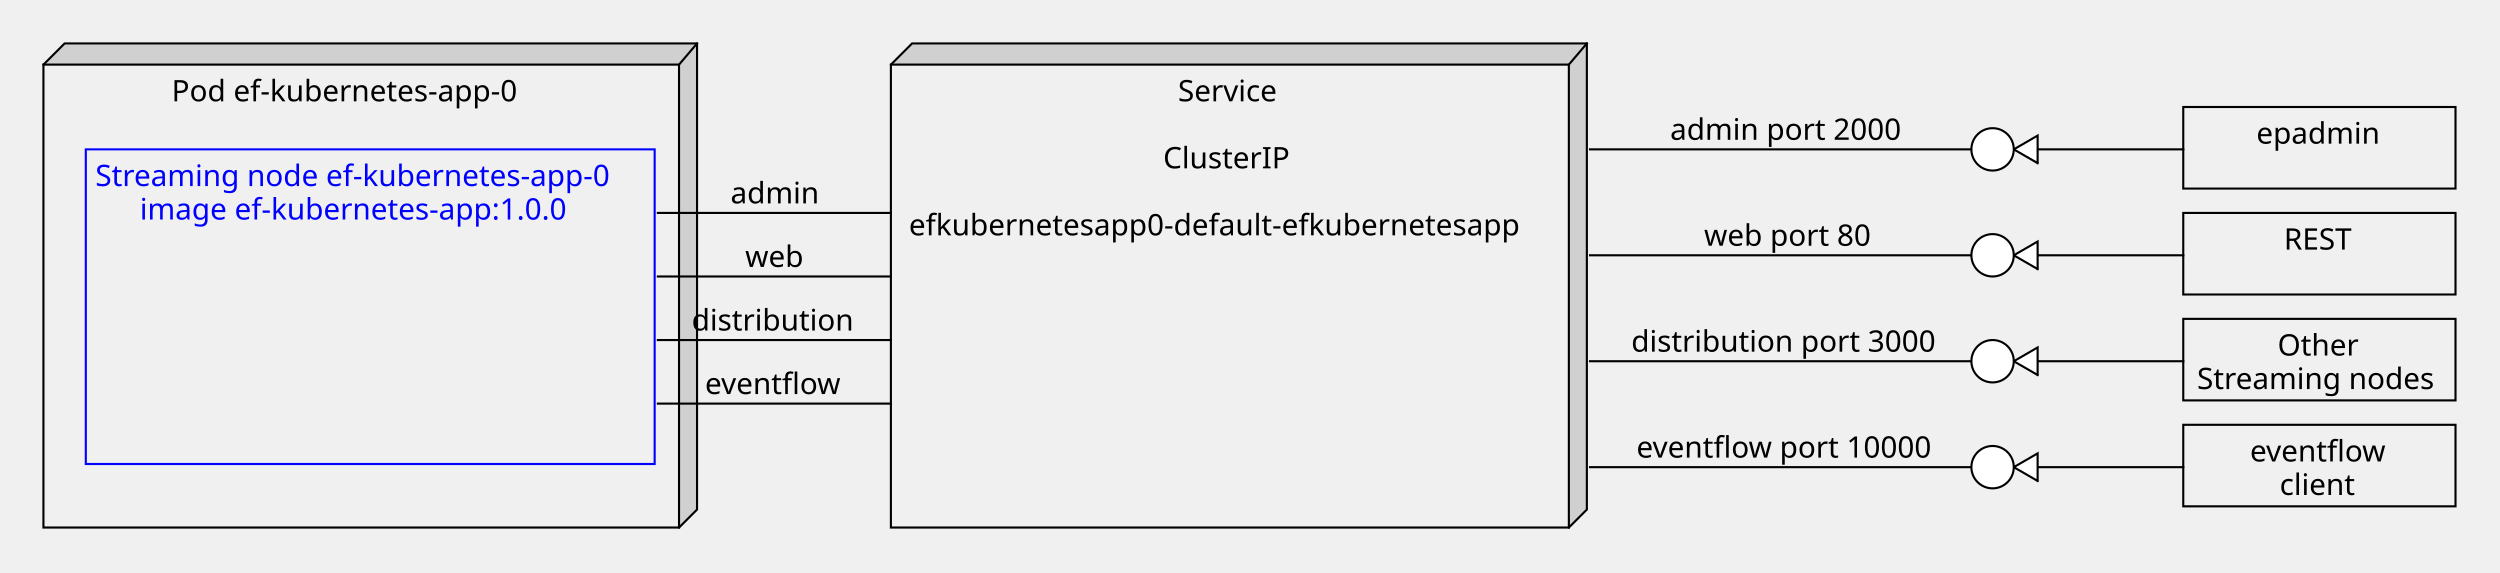
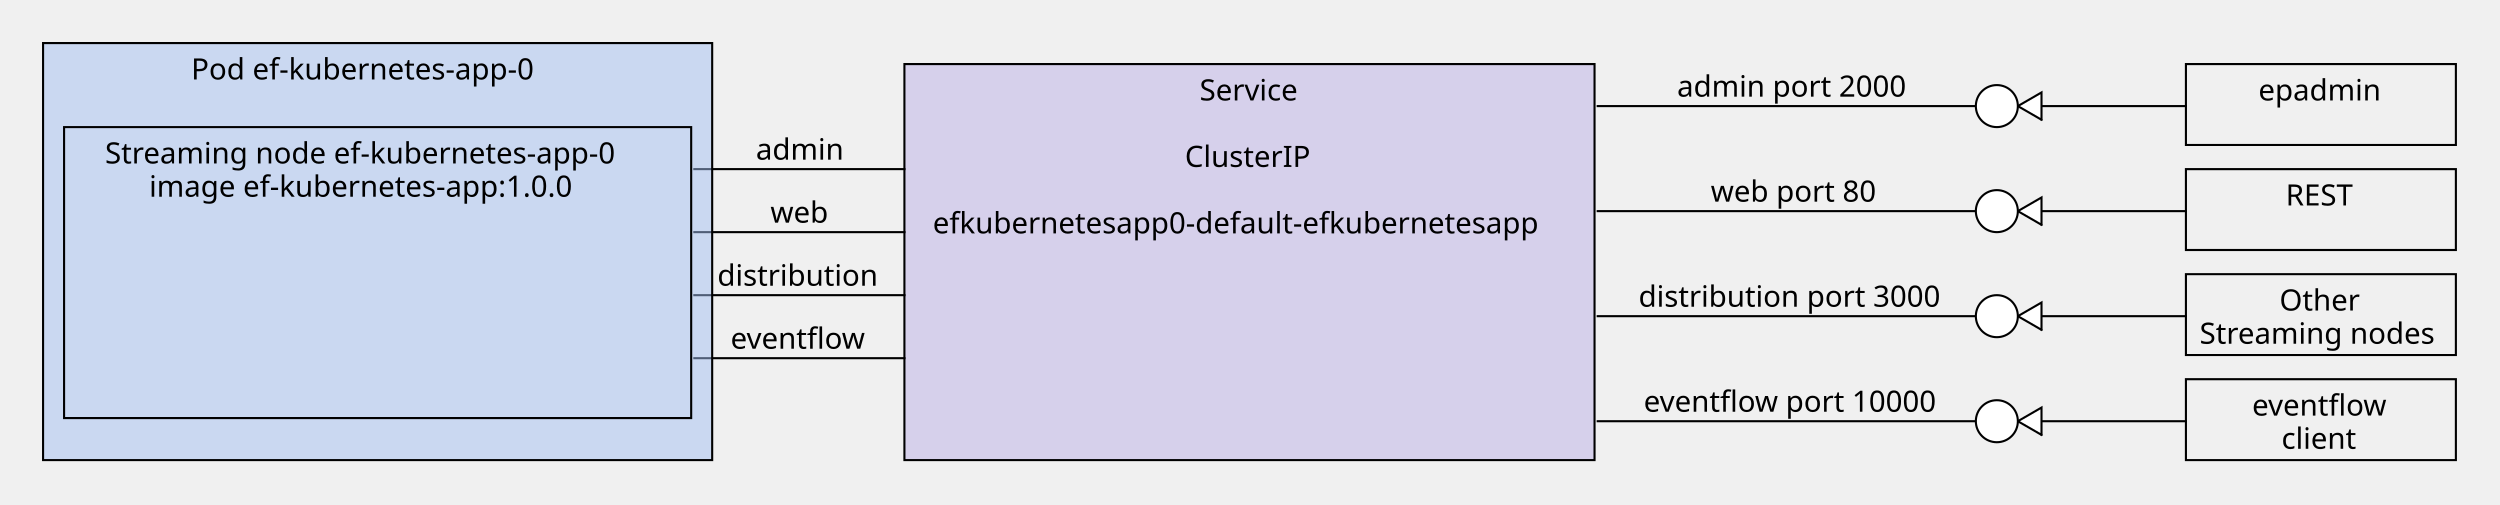
- <svg xmlns="http://www.w3.org/2000/svg" fill-opacity="1" color-rendering="auto" color-interpolation="auto" text-rendering="auto" stroke="black" stroke-linecap="square" width="1180" stroke-miterlimit="10" shape-rendering="auto" stroke-opacity="1" fill="black" stroke-dasharray="none" font-weight="normal" stroke-width="1" viewBox="10 20 1180 270" height="270" font-family="'Dialog'" font-style="normal" stroke-linejoin="miter" font-size="12" stroke-dashoffset="0" image-rendering="auto">
+ <svg xmlns="http://www.w3.org/2000/svg" fill-opacity="1" color-rendering="auto" color-interpolation="auto" text-rendering="auto" stroke="black" stroke-linecap="square" width="1190" stroke-miterlimit="10" shape-rendering="auto" stroke-opacity="1" fill="black" stroke-dasharray="none" font-weight="normal" stroke-width="1" viewBox="10 40 1190 240" height="240" font-family="'Dialog'" font-style="normal" stroke-linejoin="miter" font-size="12" stroke-dashoffset="0" image-rendering="auto">
  <defs id="genericDefs" />
  <g>
    <defs id="defs1">
      <clipPath clipPathUnits="userSpaceOnUse" id="clipPath1">
        <path d="M0 0 L2147483647 0 L2147483647 2147483647 L0 2147483647 L0 0 Z" />
      </clipPath>
      <clipPath clipPathUnits="userSpaceOnUse" id="clipPath2">
+         <path d="M0 0 L0 190 L330 190 L330 0 Z" />
+       </clipPath>
+       <clipPath clipPathUnits="userSpaceOnUse" id="clipPath3">
        <path d="M0 0 L0 40 L130 40 L130 0 Z" />
      </clipPath>
-       <clipPath clipPathUnits="userSpaceOnUse" id="clipPath3">
-         <path d="M0 0 L0 230 L330 230 L330 0 Z" />
-       </clipPath>
      <clipPath clipPathUnits="userSpaceOnUse" id="clipPath4">
-         <path d="M0 0 L0 150 L270 150 L270 0 Z" />
+         <path d="M0 0 L0 30 L110 30 L110 0 Z" />
      </clipPath>
      <clipPath clipPathUnits="userSpaceOnUse" id="clipPath5">
-         <path d="M0 0 L0 230 L310 230 L310 0 Z" />
+         <path d="M0 0 L0 40 L220 40 L220 0 Z" />
      </clipPath>
      <clipPath clipPathUnits="userSpaceOnUse" id="clipPath6">
-         <path d="M0 0 L0 30 L110 30 L110 0 Z" />
+         <path d="M0 0 L0 200 L320 200 L320 0 Z" />
      </clipPath>
      <clipPath clipPathUnits="userSpaceOnUse" id="clipPath7">
-         <path d="M0 0 L0 40 L220 40 L220 0 Z" />
-       </clipPath>
-       <clipPath clipPathUnits="userSpaceOnUse" id="clipPath8">
-         <path d="M0 0 L0 40 L140 40 L140 0 Z" />
+         <path d="M0 0 L0 140 L300 140 L300 0 Z" />
      </clipPath>
    </defs>
-     <g fill="rgb(255,255,255)" fill-opacity="0" transform="translate(1040,220)" stroke-opacity="0" stroke="rgb(255,255,255)">
-       <rect x="0.5" width="128.5" height="38.5" y="0.5" clip-path="url(#clipPath2)" stroke="none" />
+     <g fill="rgb(188,176,231)" fill-opacity="0.49" transform="translate(440,70)" stroke-opacity="0.49" stroke="rgb(188,176,231)">
+       <rect x="0.5" width="328.5" height="188.5" y="0.5" clip-path="url(#clipPath2)" stroke="none" />
    </g>
-     <g transform="translate(1040,220)">
-       <rect fill="none" x="0.5" width="128.5" height="38.5" y="0.5" clip-path="url(#clipPath2)" />
-       <text x="32" font-size="14" y="17.817" clip-path="url(#clipPath2)" font-family="sans-serif" stroke="none" xml:space="preserve">eventflow</text>
-       <text x="46" font-size="14" y="33.635" clip-path="url(#clipPath2)" font-family="sans-serif" stroke="none" xml:space="preserve">client</text>
+     <g transform="translate(440,70)">
+       <rect fill="none" x="0.5" width="328.5" height="188.5" y="0.5" clip-path="url(#clipPath2)" />
+       <text x="141" font-size="14" y="17.817" clip-path="url(#clipPath2)" font-family="sans-serif" stroke="none" xml:space="preserve">Service </text>
+       <text x="134" font-size="14" y="49.452" clip-path="url(#clipPath2)" font-family="sans-serif" stroke="none" xml:space="preserve">ClusterIP</text>
+       <text x="14" font-size="14" y="81.087" clip-path="url(#clipPath2)" font-family="sans-serif" stroke="none" xml:space="preserve">efkubernetesapp0-default-efkubernetesapp</text>
    </g>
-     <g fill="rgb(255,255,255)" fill-opacity="0" transform="translate(1040,170)" stroke-opacity="0" stroke="rgb(255,255,255)">
-       <rect x="0.5" width="128.5" height="38.5" y="0.5" clip-path="url(#clipPath2)" stroke="none" />
+     <g fill="rgb(255,255,255)" fill-opacity="0" transform="translate(1050,220)" stroke-opacity="0" stroke="rgb(255,255,255)">
+       <rect x="0.5" width="128.5" height="38.5" y="0.5" clip-path="url(#clipPath3)" stroke="none" />
    </g>
-     <g transform="translate(1040,170)">
-       <rect fill="none" x="0.5" width="128.5" height="38.5" y="0.5" clip-path="url(#clipPath2)" />
-       <text x="45" font-size="14" y="17.817" clip-path="url(#clipPath2)" font-family="sans-serif" stroke="none" xml:space="preserve">Other</text>
-       <text x="7" font-size="14" y="33.635" clip-path="url(#clipPath2)" font-family="sans-serif" stroke="none" xml:space="preserve">Streaming nodes</text>
+     <g transform="translate(1050,220)">
+       <rect fill="none" x="0.5" width="128.5" height="38.5" y="0.5" clip-path="url(#clipPath3)" />
+       <text x="32" font-size="14" y="17.817" clip-path="url(#clipPath3)" font-family="sans-serif" stroke="none" xml:space="preserve">eventflow</text>
+       <text x="46" font-size="14" y="33.635" clip-path="url(#clipPath3)" font-family="sans-serif" stroke="none" xml:space="preserve">client</text>
    </g>
-     <g fill="rgb(255,255,255)" fill-opacity="0" transform="translate(1040,120)" stroke-opacity="0" stroke="rgb(255,255,255)">
-       <rect x="0.5" width="128.5" height="38.5" y="0.5" clip-path="url(#clipPath2)" stroke="none" />
+     <g fill="rgb(255,255,255)" fill-opacity="0" transform="translate(1050,170)" stroke-opacity="0" stroke="rgb(255,255,255)">
+       <rect x="0.5" width="128.5" height="38.5" y="0.5" clip-path="url(#clipPath3)" stroke="none" />
    </g>
-     <g transform="translate(1040,120)">
-       <rect fill="none" x="0.5" width="128.5" height="38.5" y="0.5" clip-path="url(#clipPath2)" />
-       <text x="48" font-size="14" y="17.817" clip-path="url(#clipPath2)" font-family="sans-serif" stroke="none" xml:space="preserve">REST</text>
+     <g transform="translate(1050,170)">
+       <rect fill="none" x="0.5" width="128.5" height="38.5" y="0.5" clip-path="url(#clipPath3)" />
+       <text x="45" font-size="14" y="17.817" clip-path="url(#clipPath3)" font-family="sans-serif" stroke="none" xml:space="preserve">Other</text>
+       <text x="7" font-size="14" y="33.635" clip-path="url(#clipPath3)" font-family="sans-serif" stroke="none" xml:space="preserve">Streaming nodes</text>
    </g>
-     <g fill="rgb(255,255,255)" fill-opacity="0" transform="translate(1040,70)" stroke-opacity="0" stroke="rgb(255,255,255)">
-       <rect x="0.5" width="128.5" height="38.5" y="0.5" clip-path="url(#clipPath2)" stroke="none" />
+     <g fill="rgb(255,255,255)" fill-opacity="0" transform="translate(1050,120)" stroke-opacity="0" stroke="rgb(255,255,255)">
+       <rect x="0.5" width="128.5" height="38.5" y="0.5" clip-path="url(#clipPath3)" stroke="none" />
    </g>
-     <g transform="translate(1040,70)">
-       <rect fill="none" x="0.5" width="128.5" height="38.5" y="0.5" clip-path="url(#clipPath2)" />
-       <text x="35" font-size="14" y="17.817" clip-path="url(#clipPath2)" font-family="sans-serif" stroke="none" xml:space="preserve">epadmin</text>
+     <g transform="translate(1050,120)">
+       <rect fill="none" x="0.5" width="128.5" height="38.5" y="0.5" clip-path="url(#clipPath3)" />
+       <text x="48" font-size="14" y="17.817" clip-path="url(#clipPath3)" font-family="sans-serif" stroke="none" xml:space="preserve">REST</text>
    </g>
-     <g fill="rgb(175,175,175)" fill-opacity="0.49" transform="translate(430,40)" stroke-opacity="0.49" stroke="rgb(175,175,175)">
-       <path d="M0.5 10.5 L10.5 0.5 L329 0.5 L329 220.5 L320.5 229 L320.5 10.5 L0.5 10.5" stroke="none" clip-path="url(#clipPath3)" />
+     <g fill="rgb(255,255,255)" fill-opacity="0" transform="translate(1050,70)" stroke-opacity="0" stroke="rgb(255,255,255)">
+       <rect x="0.5" width="128.5" height="38.5" y="0.5" clip-path="url(#clipPath3)" stroke="none" />
    </g>
-     <g fill="rgb(255,255,255)" fill-opacity="0" transform="translate(430,40)" stroke-opacity="0" stroke="rgb(255,255,255)">
-       <path fill="none" d="M0.5 10.5 L10.5 0.5 L329 0.5 L329 220.5 L320.5 229 L320.5 10.5 L0.5 10.5" clip-path="url(#clipPath3)" />
+     <g transform="translate(1050,70)">
+       <rect fill="none" x="0.5" width="128.5" height="38.5" y="0.5" clip-path="url(#clipPath3)" />
+       <text x="35" font-size="14" y="17.817" clip-path="url(#clipPath3)" font-family="sans-serif" stroke="none" xml:space="preserve">epadmin</text>
    </g>
-     <g transform="translate(430,40)">
-       <path fill="none" d="M0.5 10.5 L10.5 0.5 L329 0.5 L329 220.5 L320.5 229" clip-path="url(#clipPath3)" />
-       <path fill="none" d="M320.5 10.5 L329 0.5" clip-path="url(#clipPath3)" />
+     <g transform="translate(960,230)">
+       <path fill="none" d="M10.5 10.5 L90.5 10.5" clip-path="url(#clipPath4)" />
+       <path fill="white" d="M21.758 17 L10.5 10.5 L21.758 4 L21.758 17" clip-path="url(#clipPath4)" stroke="none" />
+       <path fill="none" d="M21.758 17 L10.5 10.5 L21.758 4 L21.758 17" clip-path="url(#clipPath4)" />
    </g>
-     <g fill="rgb(255,255,255)" fill-opacity="0" transform="translate(430,40)" stroke-opacity="0" stroke="rgb(255,255,255)">
-       <rect x="0.5" width="320" height="218.5" y="10.5" clip-path="url(#clipPath3)" stroke="none" />
+     <g transform="translate(960,180)">
+       <path fill="none" d="M10.5 10.5 L90.5 10.5" clip-path="url(#clipPath4)" />
+       <path fill="white" d="M21.758 17 L10.5 10.5 L21.758 4 L21.758 17" clip-path="url(#clipPath4)" stroke="none" />
+       <path fill="none" d="M21.758 17 L10.5 10.5 L21.758 4 L21.758 17" clip-path="url(#clipPath4)" />
    </g>
-     <g transform="translate(430,40)">
-       <rect fill="none" x="0.5" width="320" height="218.5" y="10.5" clip-path="url(#clipPath3)" />
-       <text x="136" font-size="14" y="27.817" clip-path="url(#clipPath3)" font-family="sans-serif" stroke="none" xml:space="preserve">Service </text>
-       <text x="129" font-size="14" y="59.452" clip-path="url(#clipPath3)" font-family="sans-serif" stroke="none" xml:space="preserve">ClusterIP</text>
-       <text x="9" font-size="14" y="91.087" clip-path="url(#clipPath3)" font-family="sans-serif" stroke="none" xml:space="preserve">efkubernetesapp0-default-efkubernetesapp</text>
+     <g transform="translate(960,130)">
+       <path fill="none" d="M10.5 10.5 L90.5 10.5" clip-path="url(#clipPath4)" />
+       <path fill="white" d="M21.758 17 L10.5 10.5 L21.758 4 L21.758 17" clip-path="url(#clipPath4)" stroke="none" />
+       <path fill="none" d="M21.758 17 L10.5 10.5 L21.758 4 L21.758 17" clip-path="url(#clipPath4)" />
    </g>
-     <g fill="rgb(255,255,255)" fill-opacity="0" transform="translate(50,90)" stroke-opacity="0" stroke="rgb(255,255,255)">
-       <rect x="0.5" width="268.5" height="148.5" y="0.5" clip-path="url(#clipPath4)" stroke="none" />
+     <g transform="translate(960,80)">
+       <path fill="none" d="M10.5 10.5 L90.5 10.5" clip-path="url(#clipPath4)" />
+       <path fill="white" d="M21.758 17 L10.5 10.5 L21.758 4 L21.758 17" clip-path="url(#clipPath4)" stroke="none" />
+       <path fill="none" d="M21.758 17 L10.5 10.5 L21.758 4 L21.758 17" clip-path="url(#clipPath4)" />
    </g>
-     <g fill="blue" transform="translate(50,90)" stroke="blue">
-       <rect fill="none" x="0.5" width="268.5" height="148.5" y="0.5" clip-path="url(#clipPath4)" />
-       <text x="5" font-size="14" y="17.817" clip-path="url(#clipPath4)" font-family="sans-serif" stroke="none" xml:space="preserve">Streaming node ef-kubernetes-app-0</text>
-       <text x="26" font-size="14" y="33.635" clip-path="url(#clipPath4)" font-family="sans-serif" stroke="none" xml:space="preserve">image ef-kubernetes-app:1.0.0</text>
+     <g transform="translate(760,220)">
+       <path fill="none" d="M200.5 20.5 L10.5 20.5" clip-path="url(#clipPath5)" />
+       <circle fill="white" r="10" clip-path="url(#clipPath5)" cx="200.5" cy="20.5" stroke="none" />
+       <circle fill="none" r="10" clip-path="url(#clipPath5)" cx="200.5" cy="20.5" />
+       <text x="32.395" font-size="14" y="16" clip-path="url(#clipPath5)" font-family="sans-serif" stroke="none" xml:space="preserve">eventflow port 10000</text>
    </g>
-     <g fill="rgb(175,175,175)" fill-opacity="0.49" transform="translate(30,40)" stroke-opacity="0.49" stroke="rgb(175,175,175)">
-       <path d="M0.5 10.5 L10.5 0.5 L309 0.5 L309 220.5 L300.5 229 L300.5 10.5 L0.5 10.5" stroke="none" clip-path="url(#clipPath5)" />
+     <g transform="translate(760,170)">
+       <path fill="none" d="M200.5 20.5 L10.5 20.5" clip-path="url(#clipPath5)" />
+       <circle fill="white" r="10" clip-path="url(#clipPath5)" cx="200.5" cy="20.5" stroke="none" />
+       <circle fill="none" r="10" clip-path="url(#clipPath5)" cx="200.5" cy="20.5" />
+       <text x="29.959" font-size="14" y="16" clip-path="url(#clipPath5)" font-family="sans-serif" stroke="none" xml:space="preserve">distribution port 3000</text>
    </g>
-     <g fill="rgb(255,255,255)" fill-opacity="0" transform="translate(30,40)" stroke-opacity="0" stroke="rgb(255,255,255)">
-       <path fill="none" d="M0.5 10.5 L10.5 0.5 L309 0.5 L309 220.5 L300.5 229 L300.5 10.5 L0.5 10.5" clip-path="url(#clipPath5)" />
+     <g transform="translate(760,120)">
+       <path fill="none" d="M200.5 20.5 L10.5 20.5" clip-path="url(#clipPath5)" />
+       <circle fill="white" r="10" clip-path="url(#clipPath5)" cx="200.5" cy="20.5" stroke="none" />
+       <circle fill="none" r="10" clip-path="url(#clipPath5)" cx="200.5" cy="20.5" />
+       <text x="64.312" font-size="14" y="16" clip-path="url(#clipPath5)" font-family="sans-serif" stroke="none" xml:space="preserve">web port 80</text>
    </g>
-     <g transform="translate(30,40)">
-       <path fill="none" d="M0.5 10.5 L10.5 0.5 L309 0.5 L309 220.5 L300.5 229" clip-path="url(#clipPath5)" />
-       <path fill="none" d="M300.5 10.5 L309 0.5" clip-path="url(#clipPath5)" />
+     <g transform="translate(760,70)">
+       <path fill="none" d="M200.5 20.5 L10.5 20.5" clip-path="url(#clipPath5)" />
+       <circle fill="white" r="10" clip-path="url(#clipPath5)" cx="200.5" cy="20.5" stroke="none" />
+       <circle fill="none" r="10" clip-path="url(#clipPath5)" cx="200.5" cy="20.5" />
+       <text x="48.296" font-size="14" y="16" clip-path="url(#clipPath5)" font-family="sans-serif" stroke="none" xml:space="preserve">admin port 2000</text>
    </g>
-     <g fill="rgb(255,255,255)" fill-opacity="0" transform="translate(30,40)" stroke-opacity="0" stroke="rgb(255,255,255)">
-       <rect x="0.5" width="300" height="218.5" y="10.5" clip-path="url(#clipPath5)" stroke="none" />
+     <g transform="translate(330,190)">
+       <path fill="none" d="M110.5 20.5 L10.5 20.5" clip-path="url(#clipPath3)" />
+       <text x="27.752" font-size="14" y="16" clip-path="url(#clipPath3)" font-family="sans-serif" stroke="none" xml:space="preserve">eventflow</text>
    </g>
-     <g transform="translate(30,40)">
-       <rect fill="none" x="0.5" width="300" height="218.5" y="10.5" clip-path="url(#clipPath5)" />
-       <text x="61" font-size="14" y="27.817" clip-path="url(#clipPath5)" font-family="sans-serif" stroke="none" xml:space="preserve">Pod ef-kubernetes-app-0</text>
+     <g transform="translate(330,160)">
+       <path fill="none" d="M110.5 20.5 L10.5 20.5" clip-path="url(#clipPath3)" />
+       <text x="21.476" font-size="14" y="16" clip-path="url(#clipPath3)" font-family="sans-serif" stroke="none" xml:space="preserve">distribution</text>
    </g>
-     <g transform="translate(950,230)">
-       <path fill="none" d="M10.5 10.5 L90.5 10.5" clip-path="url(#clipPath6)" />
-       <path fill="white" d="M21.758 17 L10.5 10.5 L21.758 4 L21.758 17" clip-path="url(#clipPath6)" stroke="none" />
-       <path fill="none" d="M21.758 17 L10.5 10.5 L21.758 4 L21.758 17" clip-path="url(#clipPath6)" />
+     <g transform="translate(330,130)">
+       <path fill="none" d="M110.5 20.5 L10.5 20.5" clip-path="url(#clipPath3)" />
+       <text x="46.721" font-size="14" y="16" clip-path="url(#clipPath3)" font-family="sans-serif" stroke="none" xml:space="preserve">web</text>
    </g>
-     <g transform="translate(950,180)">
-       <path fill="none" d="M10.5 10.5 L90.5 10.5" clip-path="url(#clipPath6)" />
-       <path fill="white" d="M21.758 17 L10.5 10.5 L21.758 4 L21.758 17" clip-path="url(#clipPath6)" stroke="none" />
-       <path fill="none" d="M21.758 17 L10.5 10.5 L21.758 4 L21.758 17" clip-path="url(#clipPath6)" />
+     <g transform="translate(330,100)">
+       <path fill="none" d="M110.5 20.5 L10.5 20.5" clip-path="url(#clipPath3)" />
+       <text x="39.813" font-size="14" y="16" clip-path="url(#clipPath3)" font-family="sans-serif" stroke="none" xml:space="preserve">admin</text>
    </g>
-     <g transform="translate(950,130)">
-       <path fill="none" d="M10.5 10.5 L90.5 10.5" clip-path="url(#clipPath6)" />
-       <path fill="white" d="M21.758 17 L10.5 10.5 L21.758 4 L21.758 17" clip-path="url(#clipPath6)" stroke="none" />
-       <path fill="none" d="M21.758 17 L10.5 10.5 L21.758 4 L21.758 17" clip-path="url(#clipPath6)" />
+     <g fill="rgb(163,193,243)" fill-opacity="0.49" transform="translate(30,60)" stroke-opacity="0.49" stroke="rgb(163,193,243)">
+       <rect x="0.5" width="318.5" height="198.5" y="0.5" clip-path="url(#clipPath6)" stroke="none" />
    </g>
-     <g transform="translate(950,80)">
-       <path fill="none" d="M10.5 10.5 L90.5 10.5" clip-path="url(#clipPath6)" />
-       <path fill="white" d="M21.758 17 L10.5 10.5 L21.758 4 L21.758 17" clip-path="url(#clipPath6)" stroke="none" />
-       <path fill="none" d="M21.758 17 L10.5 10.5 L21.758 4 L21.758 17" clip-path="url(#clipPath6)" />
+     <g transform="translate(30,60)">
+       <rect fill="none" x="0.5" width="318.5" height="198.5" y="0.5" clip-path="url(#clipPath6)" />
+       <text x="71" font-size="14" y="17.817" clip-path="url(#clipPath6)" font-family="sans-serif" stroke="none" xml:space="preserve">Pod ef-kubernetes-app-0</text>
    </g>
-     <g transform="translate(750,220)">
-       <path fill="none" d="M200.5 20.5 L10.5 20.5" clip-path="url(#clipPath7)" />
-       <circle fill="white" r="10" clip-path="url(#clipPath7)" cx="200.5" cy="20.5" stroke="none" />
-       <circle fill="none" r="10" clip-path="url(#clipPath7)" cx="200.5" cy="20.5" />
-       <text x="32.395" font-size="14" y="16" clip-path="url(#clipPath7)" font-family="sans-serif" stroke="none" xml:space="preserve">eventflow port 10000</text>
+     <g fill="rgb(255,255,255)" fill-opacity="0" transform="translate(40,100)" stroke-opacity="0" stroke="rgb(255,255,255)">
+       <rect x="0.5" width="298.5" height="138.5" y="0.5" clip-path="url(#clipPath7)" stroke="none" />
    </g>
-     <g transform="translate(750,170)">
-       <path fill="none" d="M200.5 20.5 L10.5 20.5" clip-path="url(#clipPath7)" />
-       <circle fill="white" r="10" clip-path="url(#clipPath7)" cx="200.5" cy="20.5" stroke="none" />
-       <circle fill="none" r="10" clip-path="url(#clipPath7)" cx="200.5" cy="20.5" />
-       <text x="29.959" font-size="14" y="16" clip-path="url(#clipPath7)" font-family="sans-serif" stroke="none" xml:space="preserve">distribution port 3000</text>
-     </g>
-     <g transform="translate(750,120)">
-       <path fill="none" d="M200.5 20.5 L10.5 20.5" clip-path="url(#clipPath7)" />
-       <circle fill="white" r="10" clip-path="url(#clipPath7)" cx="200.5" cy="20.5" stroke="none" />
-       <circle fill="none" r="10" clip-path="url(#clipPath7)" cx="200.5" cy="20.5" />
-       <text x="64.312" font-size="14" y="16" clip-path="url(#clipPath7)" font-family="sans-serif" stroke="none" xml:space="preserve">web port 80</text>
-     </g>
-     <g transform="translate(750,70)">
-       <path fill="none" d="M200.5 20.5 L10.5 20.5" clip-path="url(#clipPath7)" />
-       <circle fill="white" r="10" clip-path="url(#clipPath7)" cx="200.5" cy="20.5" stroke="none" />
-       <circle fill="none" r="10" clip-path="url(#clipPath7)" cx="200.5" cy="20.5" />
-       <text x="48.296" font-size="14" y="16" clip-path="url(#clipPath7)" font-family="sans-serif" stroke="none" xml:space="preserve">admin port 2000</text>
-     </g>
-     <g transform="translate(310,190)">
-       <path fill="none" d="M120.5 20.5 L10.5 20.5" clip-path="url(#clipPath8)" />
-       <text x="32.752" font-size="14" y="16" clip-path="url(#clipPath8)" font-family="sans-serif" stroke="none" xml:space="preserve">eventflow</text>
-     </g>
-     <g transform="translate(310,160)">
-       <path fill="none" d="M120.5 20.5 L10.5 20.5" clip-path="url(#clipPath8)" />
-       <text x="26.476" font-size="14" y="16" clip-path="url(#clipPath8)" font-family="sans-serif" stroke="none" xml:space="preserve">distribution</text>
-     </g>
-     <g transform="translate(310,130)">
-       <path fill="none" d="M120.5 20.5 L10.5 20.5" clip-path="url(#clipPath8)" />
-       <text x="51.721" font-size="14" y="16" clip-path="url(#clipPath8)" font-family="sans-serif" stroke="none" xml:space="preserve">web</text>
-     </g>
-     <g transform="translate(310,100)">
-       <path fill="none" d="M120.5 20.5 L10.5 20.5" clip-path="url(#clipPath8)" />
-       <text x="44.813" font-size="14" y="16" clip-path="url(#clipPath8)" font-family="sans-serif" stroke="none" xml:space="preserve">admin</text>
+     <g transform="translate(40,100)">
+       <rect fill="none" x="0.5" width="298.5" height="138.5" y="0.5" clip-path="url(#clipPath7)" />
+       <text x="20" font-size="14" y="17.817" clip-path="url(#clipPath7)" font-family="sans-serif" stroke="none" xml:space="preserve">Streaming node ef-kubernetes-app-0</text>
+       <text x="41" font-size="14" y="33.635" clip-path="url(#clipPath7)" font-family="sans-serif" stroke="none" xml:space="preserve">image ef-kubernetes-app:1.0.0</text>
    </g>
  </g>
</svg>
